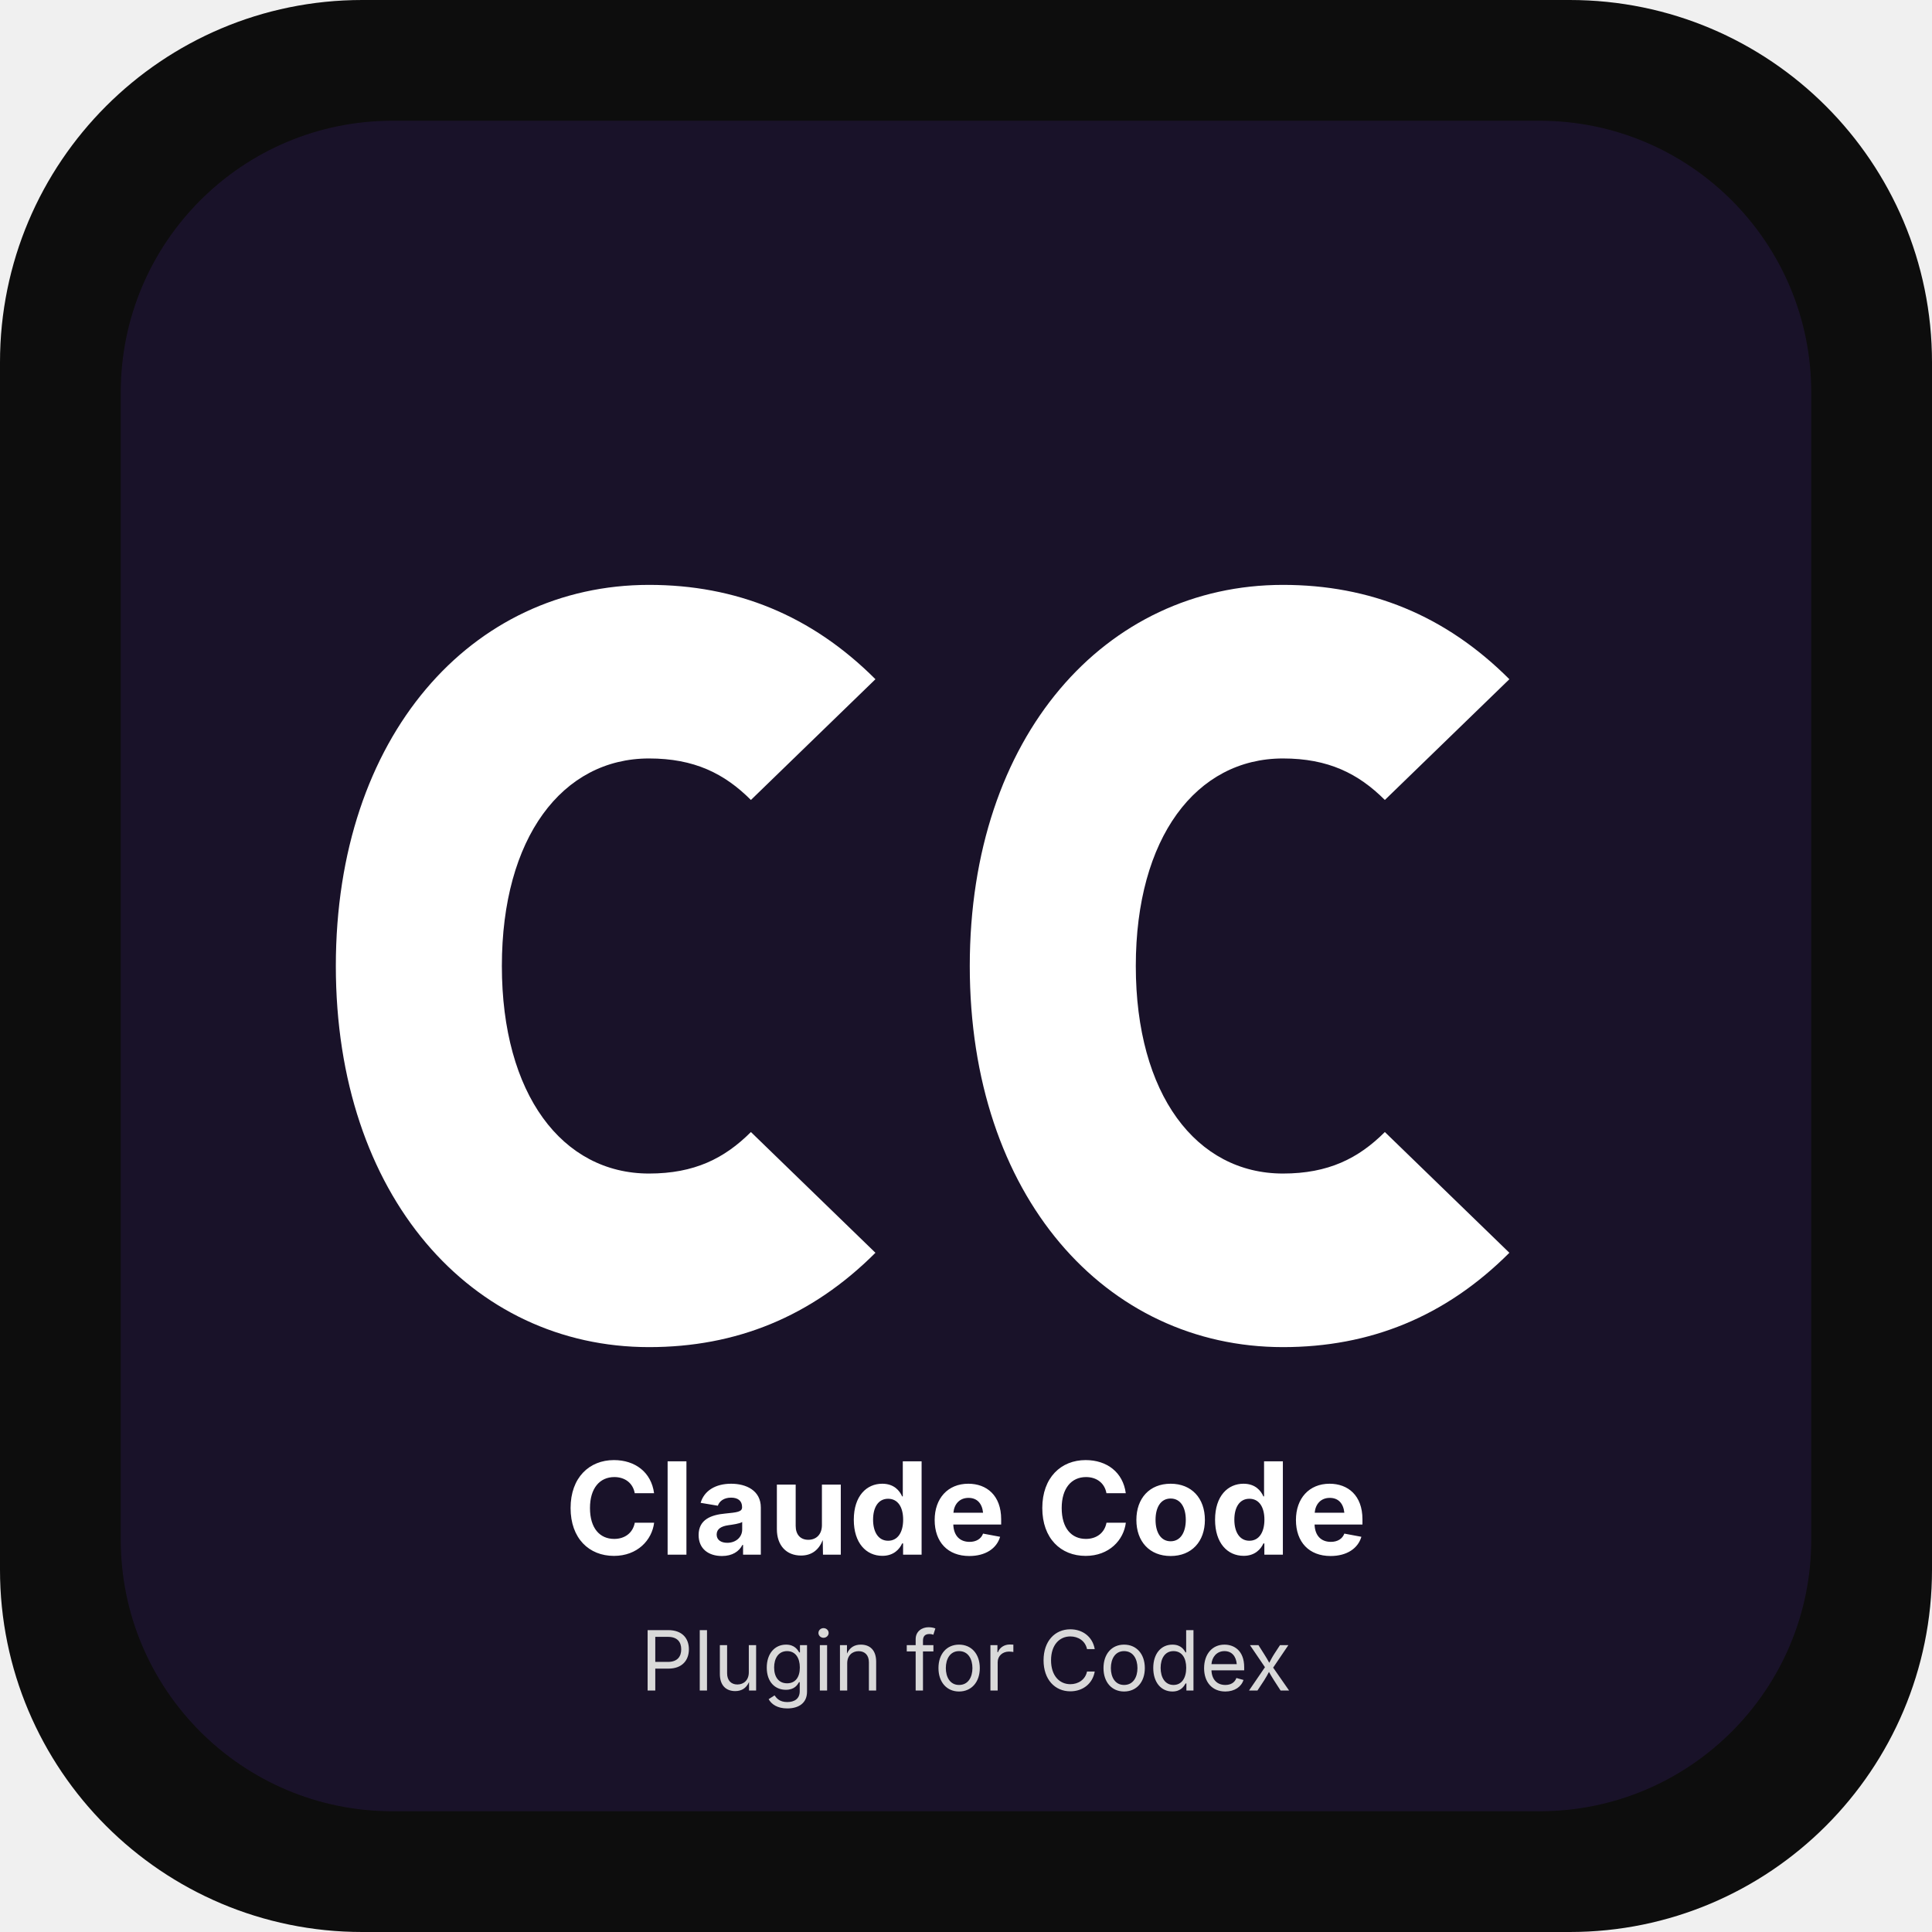
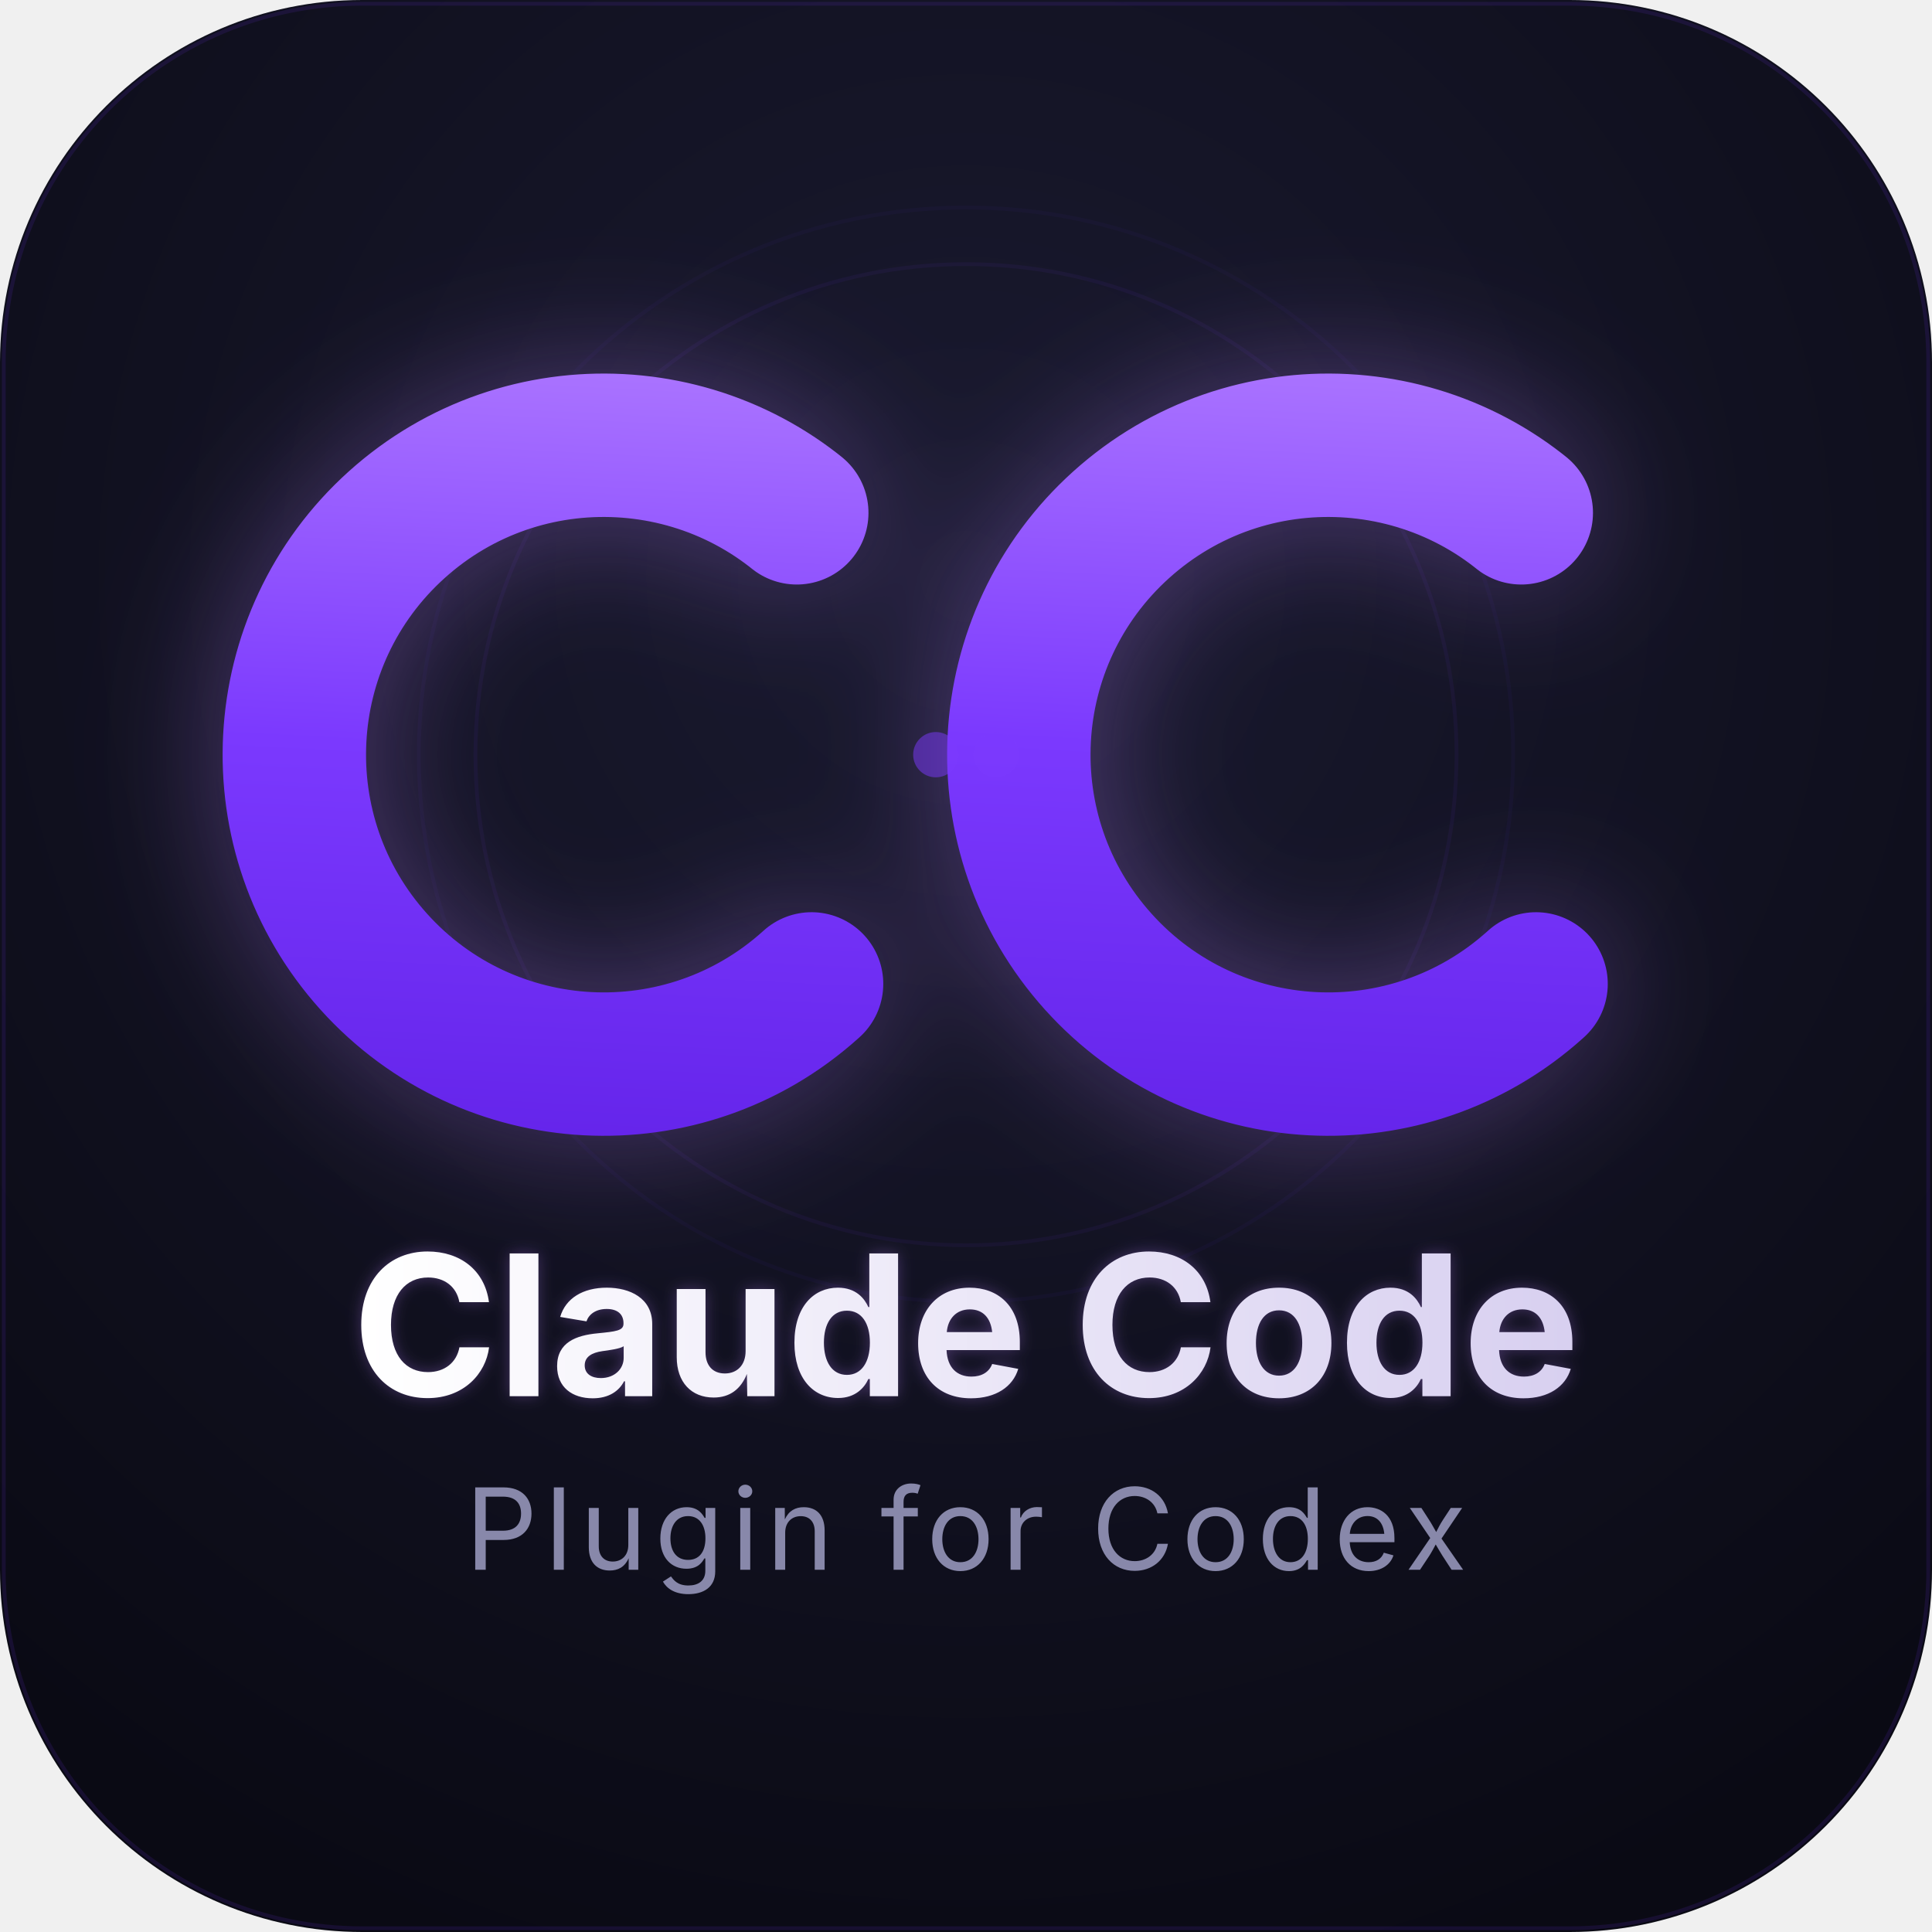
<svg xmlns="http://www.w3.org/2000/svg" width="512" height="512" viewBox="0 0 512 512" role="img" aria-label="Claude Code Plugin for Codex logo">
-   <rect width="512" height="512" rx="96" fill="#0D0D0D" />
-   <rect x="32" y="32" width="448" height="448" rx="72" fill="#7B39FE" opacity="0.12" />
-   <path d="M172 155c-47 0-83 40-83 101s36 101 83 101c23 0 43-8 60-25l-33-32c-7 7-15 11-27 11-23 0-39-21-39-55s16-55 39-55c12 0 20 4 27 11l33-32c-17-17-37-25-60-25zm168 0c-47 0-83 40-83 101s36 101 83 101c23 0 43-8 60-25l-33-32c-7 7-15 11-27 11-23 0-39-21-39-55s16-55 39-55c12 0 20 4 27 11l33-32c-17-17-37-25-60-25z" fill="#FFFFFF" />
-   <text x="256" y="412" text-anchor="middle" font-family="SF Pro Display, Inter, Arial, sans-serif" font-size="34" font-weight="700" fill="#FFFFFF">Claude Code</text>
-   <text x="256" y="448" text-anchor="middle" font-family="SF Pro Display, Inter, Arial, sans-serif" font-size="22" fill="#D9D9D9">Plugin for Codex</text>
+   <defs>
+     <radialGradient id="bg" cx="50%" cy="30%" r="75%">
+       <stop offset="0%" stop-color="#1A1A30" />
+       <stop offset="100%" stop-color="#0A0A14" />
+     </radialGradient>
+     <linearGradient id="cg" x1="0" y1="0" x2="1" y2="1">
+       <stop offset="0%" stop-color="#B07BFF" />
+       <stop offset="50%" stop-color="#7B39FE" />
+       <stop offset="100%" stop-color="#6222E8" />
+     </linearGradient>
+     <linearGradient id="tg" x1="0" y1="0" x2="1" y2="0">
+       <stop offset="0%" stop-color="#FFFFFF" />
+       <stop offset="100%" stop-color="#D8D0F0" />
+     </linearGradient>
+     <filter id="gl" x="-30%" y="-30%" width="160%" height="160%">
+       <feGaussianBlur in="SourceGraphic" stdDeviation="18" result="b" />
+       <feColorMatrix in="b" type="matrix" values="0 0 0 0 0.48 0 0 0 0 0.22 0 0 0 0 0.99 0 0 0 0.35 0" />
+     </filter>
+     <filter id="ts" x="-10%" y="-10%" width="120%" height="120%">
+       <feGaussianBlur in="SourceGraphic" stdDeviation="2" result="b" />
+       <feColorMatrix in="b" type="matrix" values="0 0 0 0 0.48 0 0 0 0 0.22 0 0 0 0 0.99 0 0 0 0.3 0" />
+     </filter>
+   </defs>
+   <rect width="512" height="512" rx="96" fill="url(#bg)" />
+   <rect x="1" y="1" width="510" height="510" rx="95" fill="none" stroke="#7B39FE" stroke-opacity=".12" />
+   <circle cx="256" cy="200" r="130" fill="none" stroke="#7B39FE" stroke-opacity=".06" stroke-width="1" />
+   <circle cx="256" cy="200" r="145" fill="none" stroke="#7B39FE" stroke-opacity=".04" stroke-width="1" />
+   <g filter="url(#gl)">
+     <circle cx="160" cy="200" r="82" fill="none" stroke="#7B39FE" stroke-width="38" stroke-dasharray="373 142" transform="rotate(48 160 200)" stroke-linecap="round" />
+     <circle cx="352" cy="200" r="82" fill="none" stroke="#7B39FE" stroke-width="38" stroke-dasharray="373 142" transform="rotate(48 352 200)" stroke-linecap="round" />
+   </g>
+   <circle cx="160" cy="200" r="82" fill="none" stroke="url(#cg)" stroke-width="38" stroke-dasharray="373 142" transform="rotate(48 160 200)" stroke-linecap="round" />
+   <circle cx="352" cy="200" r="82" fill="none" stroke="url(#cg)" stroke-width="38" stroke-dasharray="373 142" transform="rotate(48 352 200)" stroke-linecap="round" />
+   <circle cx="248" cy="200" r="6" fill="#7B39FE" opacity=".5" />
+   <circle cx="264" cy="200" r="6" fill="#7B39FE" opacity=".5" />
+   <g filter="url(#ts)">
+     <text x="256" y="370" text-anchor="middle" font-family="Inter, SF Pro Display, -apple-system, system-ui, sans-serif" font-size="52" font-weight="700" fill="#FFFFFF">Claude Code</text>
+   </g>
+   <text x="256" y="370" text-anchor="middle" font-family="Inter, SF Pro Display, -apple-system, system-ui, sans-serif" font-size="52" font-weight="700" fill="url(#tg)">Claude Code</text>
+   <text x="256" y="416" text-anchor="middle" font-family="Inter, SF Pro Display, -apple-system, system-ui, sans-serif" font-size="30" font-weight="400" fill="#8888AA" letter-spacing="2">Plugin for Codex</text>
+   <line x1="180" y1="445" x2="332" y2="445" stroke="url(#cg)" stroke-width="2" stroke-linecap="round" opacity=".3" />
</svg>
